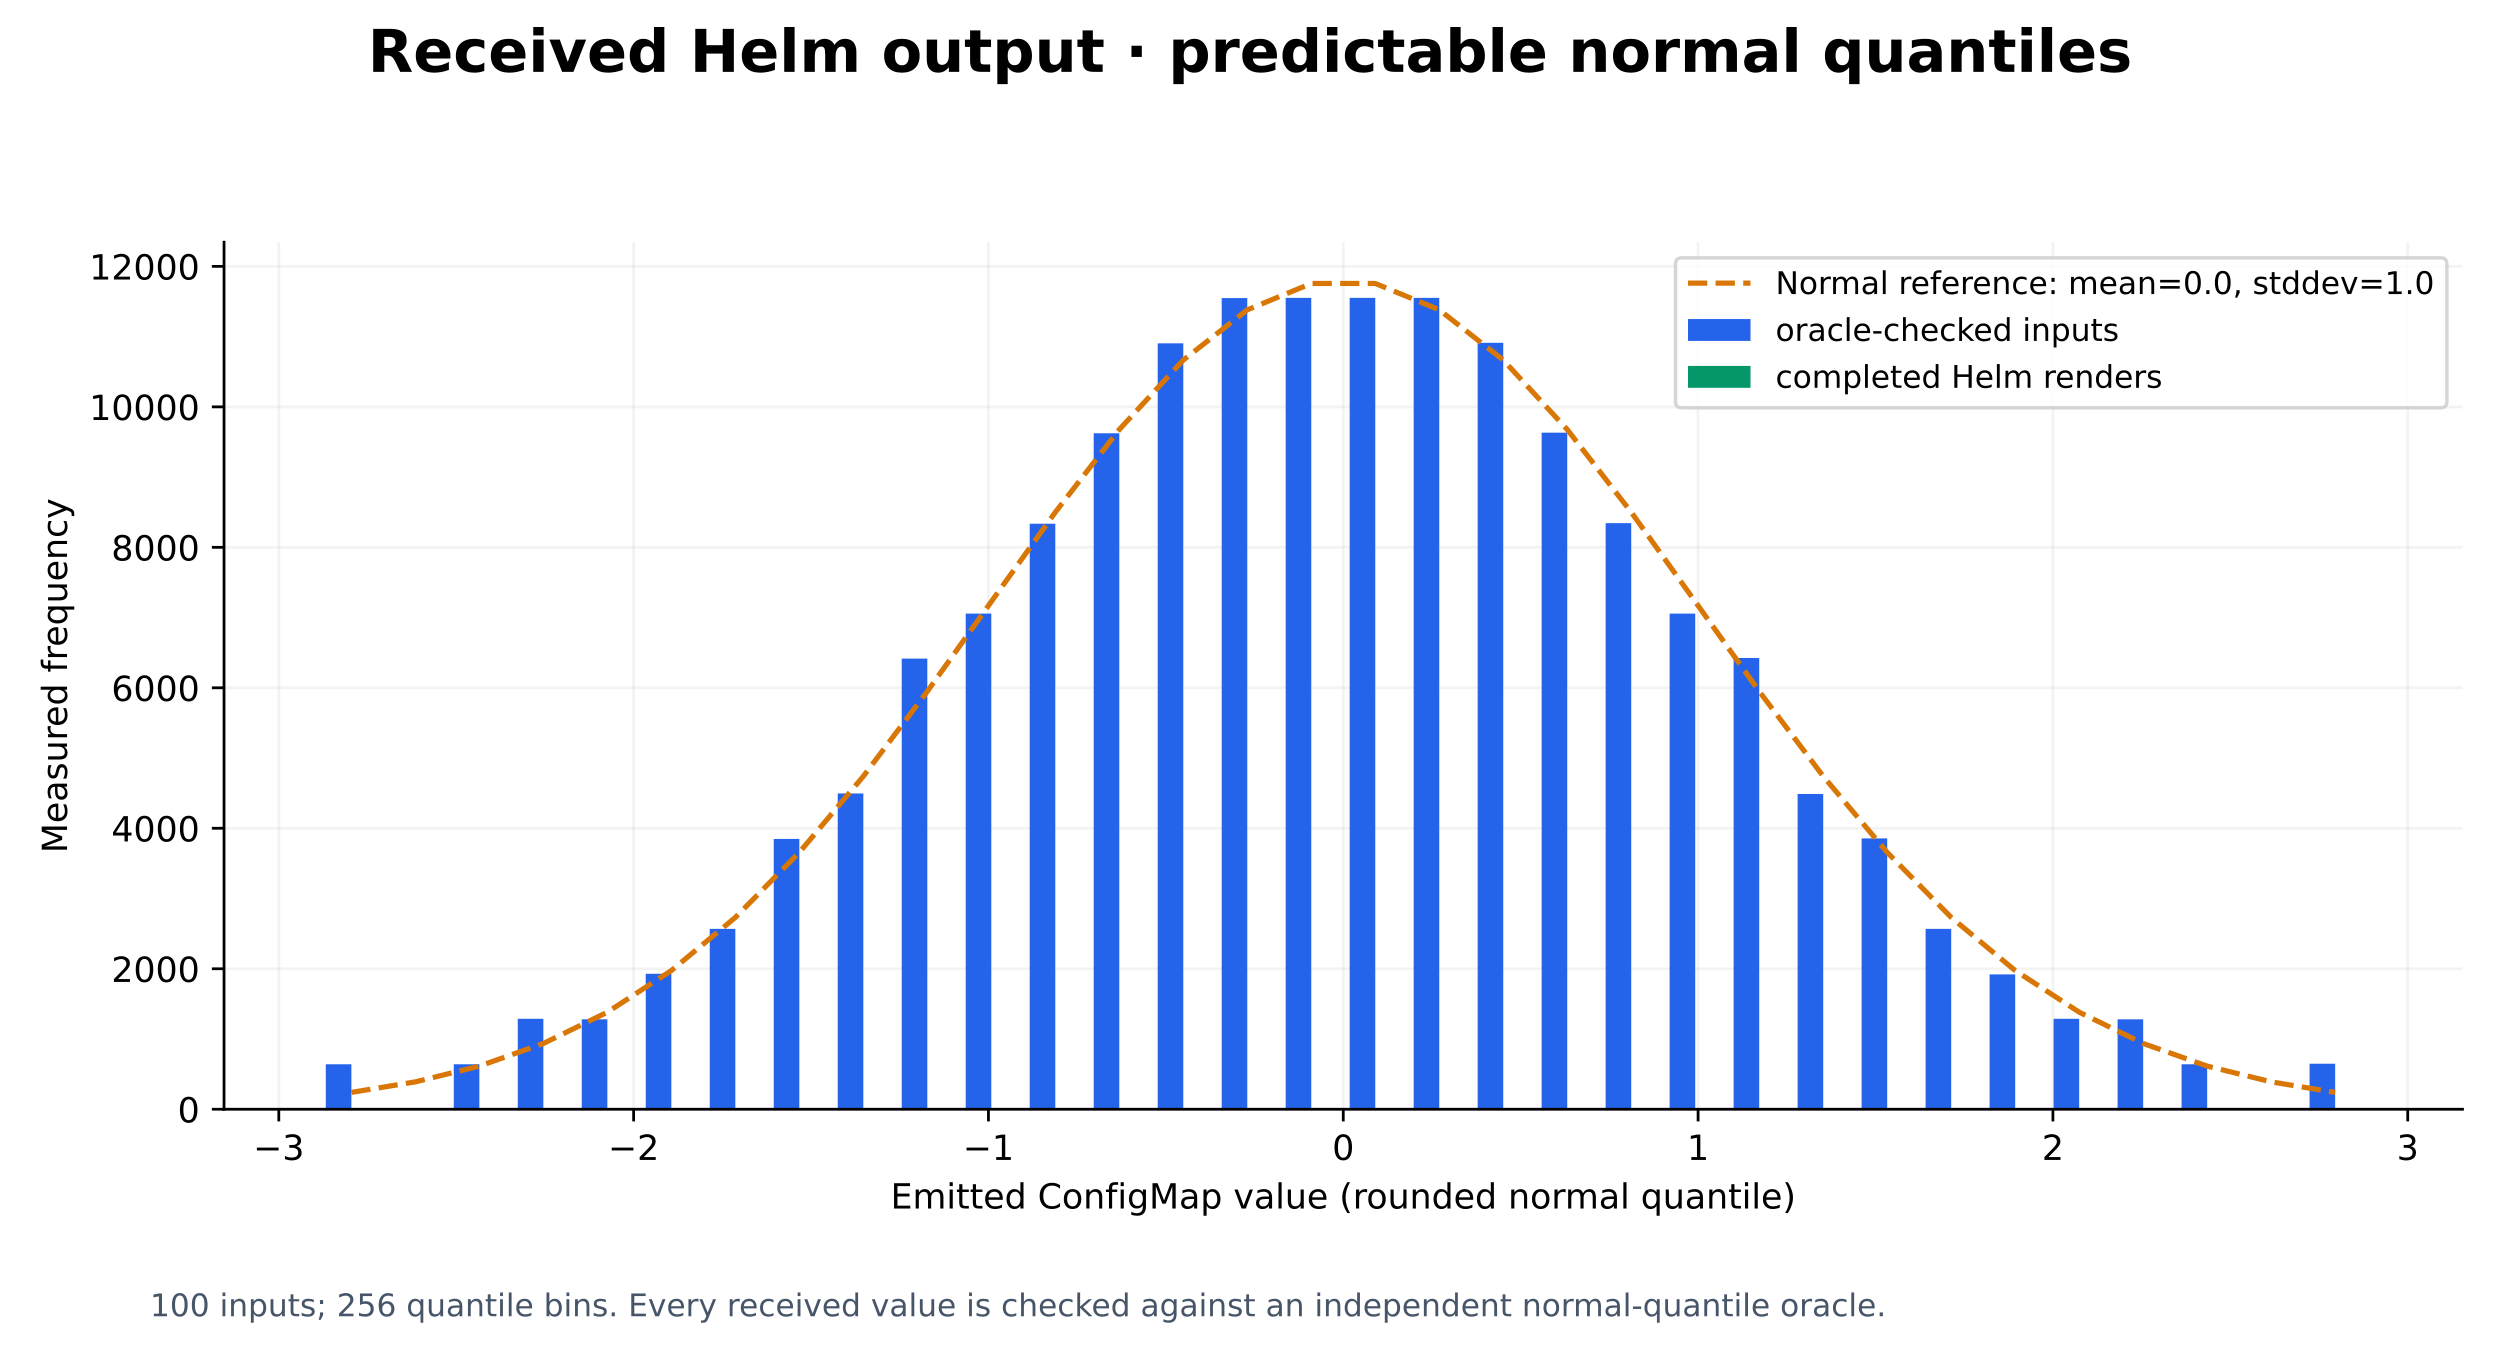
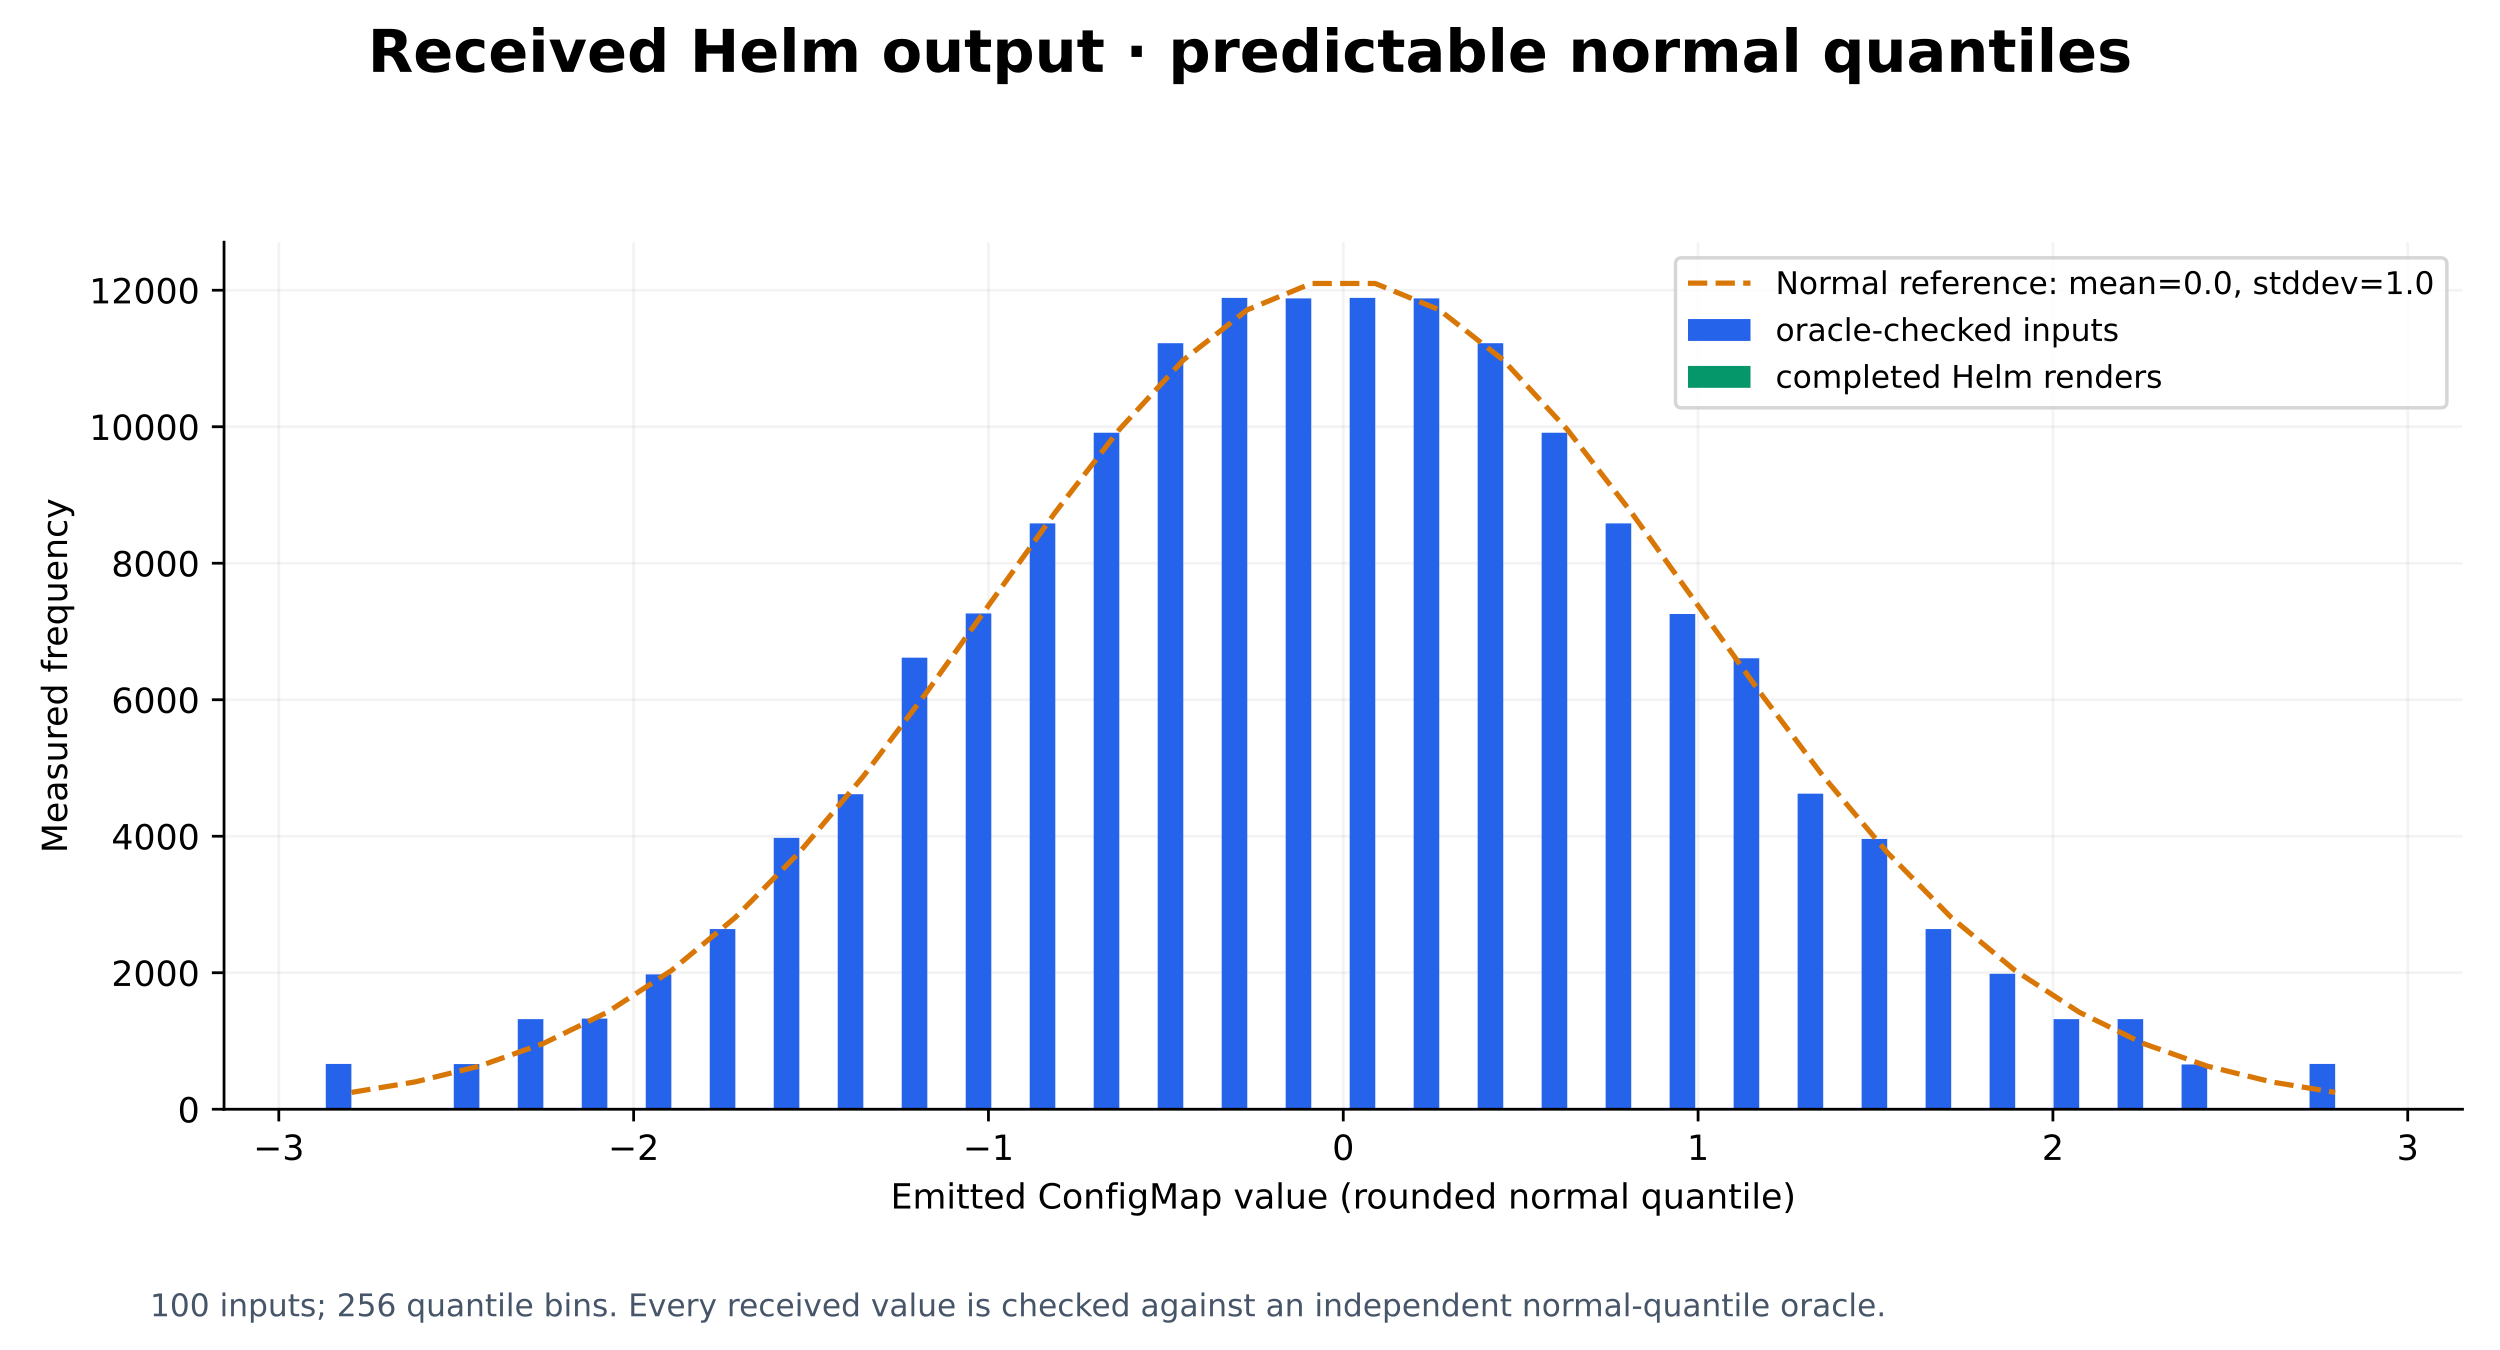
<svg xmlns="http://www.w3.org/2000/svg" xmlns:xlink="http://www.w3.org/1999/xlink" width="720pt" height="388.8pt" viewBox="0 0 720 388.8" version="1.1">
  <defs>
    <style type="text/css">*{stroke-linejoin: round; stroke-linecap: butt}</style>
  </defs>
  <g id="figure_1">
    <g id="patch_1">
-       <path d="M 0 388.8 L 720 388.8 L 720 0 L 0 0 z " style="fill: #ffffff" />
+       <path d="M 0 388.8  L 720 388.8  L 720 0  L 0 0  z " style="fill: #ffffff" />
    </g>
    <g id="axes_1">
      <g id="patch_2">
-         <path d="M 64.522 319.462 L 709.2 319.462 L 709.2 69.748 L 64.522 69.748 z " style="fill: #ffffff" />
+         <path d="M 64.522 319.462  L 709.2 319.462  L 709.2 69.748  L 64.522 69.748  z " style="fill: #ffffff" />
      </g>
      <g id="matplotlib.axis_1">
        <g id="xtick_1">
          <g id="line2d_1">
-             <path d="M 80.296 319.462 L 80.296 69.748 " clip-path="url(#p3383f65c12)" style="fill: none; stroke: #b0b0b0; stroke-opacity: 0.16; stroke-width: 0.8; stroke-linecap: square" />
+             <path d="M 80.296 319.462  L 80.296 69.748  " clip-path="url(#p539acd3f5a)" style="fill: none; stroke: #b0b0b0; stroke-opacity: 0.16; stroke-width: 0.8; stroke-linecap: square" />
          </g>
          <g id="line2d_2">
            <defs>
-               <path id="m6a7a36b377" d="M 0 0 L 0 3.5 " style="stroke: #000000; stroke-width: 0.8" />
+               <path id="m8dafc2c0b0" d="M 0 0  L 0 3.5  " style="stroke: #000000; stroke-width: 0.8" />
            </defs>
            <g>
-               <use xlink:href="#m6a7a36b377" x="80.296" y="319.462" style="stroke: #000000; stroke-width: 0.8" />
+               <use xlink:href="#m8dafc2c0b0" x="80.296" y="319.462" style="stroke: #000000; stroke-width: 0.8" />
            </g>
          </g>
          <g id="text_1">
            <text style="font-size: 10px; font-family: 'DejaVu Sans'; text-anchor: middle" x="80.296" y="334.059" transform="rotate(-0 80.29611 334.0593)">−3</text>
          </g>
        </g>
        <g id="xtick_2">
          <g id="line2d_3">
-             <path d="M 182.484 319.462 L 182.484 69.748 " clip-path="url(#p3383f65c12)" style="fill: none; stroke: #b0b0b0; stroke-opacity: 0.16; stroke-width: 0.8; stroke-linecap: square" />
+             <path d="M 182.484 319.462  L 182.484 69.748  " clip-path="url(#p539acd3f5a)" style="fill: none; stroke: #b0b0b0; stroke-opacity: 0.16; stroke-width: 0.8; stroke-linecap: square" />
          </g>
          <g id="line2d_4">
            <g>
-               <use xlink:href="#m6a7a36b377" x="182.484" y="319.462" style="stroke: #000000; stroke-width: 0.8" />
+               <use xlink:href="#m8dafc2c0b0" x="182.484" y="319.462" style="stroke: #000000; stroke-width: 0.8" />
            </g>
          </g>
          <g id="text_2">
            <text style="font-size: 10px; font-family: 'DejaVu Sans'; text-anchor: middle" x="182.484" y="334.059" transform="rotate(-0 182.4845 334.0593)">−2</text>
          </g>
        </g>
        <g id="xtick_3">
          <g id="line2d_5">
-             <path d="M 284.673 319.462 L 284.673 69.748 " clip-path="url(#p3383f65c12)" style="fill: none; stroke: #b0b0b0; stroke-opacity: 0.16; stroke-width: 0.8; stroke-linecap: square" />
+             <path d="M 284.673 319.462  L 284.673 69.748  " clip-path="url(#p539acd3f5a)" style="fill: none; stroke: #b0b0b0; stroke-opacity: 0.16; stroke-width: 0.8; stroke-linecap: square" />
          </g>
          <g id="line2d_6">
            <g>
-               <use xlink:href="#m6a7a36b377" x="284.673" y="319.462" style="stroke: #000000; stroke-width: 0.8" />
+               <use xlink:href="#m8dafc2c0b0" x="284.673" y="319.462" style="stroke: #000000; stroke-width: 0.8" />
            </g>
          </g>
          <g id="text_3">
            <text style="font-size: 10px; font-family: 'DejaVu Sans'; text-anchor: middle" x="284.673" y="334.059" transform="rotate(-0 284.6728 334.0593)">−1</text>
          </g>
        </g>
        <g id="xtick_4">
          <g id="line2d_7">
-             <path d="M 386.861 319.462 L 386.861 69.748 " clip-path="url(#p3383f65c12)" style="fill: none; stroke: #b0b0b0; stroke-opacity: 0.16; stroke-width: 0.8; stroke-linecap: square" />
+             <path d="M 386.861 319.462  L 386.861 69.748  " clip-path="url(#p539acd3f5a)" style="fill: none; stroke: #b0b0b0; stroke-opacity: 0.16; stroke-width: 0.8; stroke-linecap: square" />
          </g>
          <g id="line2d_8">
            <g>
-               <use xlink:href="#m6a7a36b377" x="386.861" y="319.462" style="stroke: #000000; stroke-width: 0.8" />
+               <use xlink:href="#m8dafc2c0b0" x="386.861" y="319.462" style="stroke: #000000; stroke-width: 0.8" />
            </g>
          </g>
          <g id="text_4">
            <text style="font-size: 10px; font-family: 'DejaVu Sans'; text-anchor: middle" x="386.861" y="334.059" transform="rotate(-0 386.8612 334.0593)">0</text>
          </g>
        </g>
        <g id="xtick_5">
          <g id="line2d_9">
-             <path d="M 489.05 319.462 L 489.05 69.748 " clip-path="url(#p3383f65c12)" style="fill: none; stroke: #b0b0b0; stroke-opacity: 0.16; stroke-width: 0.8; stroke-linecap: square" />
+             <path d="M 489.05 319.462  L 489.05 69.748  " clip-path="url(#p539acd3f5a)" style="fill: none; stroke: #b0b0b0; stroke-opacity: 0.16; stroke-width: 0.8; stroke-linecap: square" />
          </g>
          <g id="line2d_10">
            <g>
-               <use xlink:href="#m6a7a36b377" x="489.05" y="319.462" style="stroke: #000000; stroke-width: 0.8" />
+               <use xlink:href="#m8dafc2c0b0" x="489.05" y="319.462" style="stroke: #000000; stroke-width: 0.8" />
            </g>
          </g>
          <g id="text_5">
            <text style="font-size: 10px; font-family: 'DejaVu Sans'; text-anchor: middle" x="489.05" y="334.059" transform="rotate(-0 489.0495 334.0593)">1</text>
          </g>
        </g>
        <g id="xtick_6">
          <g id="line2d_11">
-             <path d="M 591.238 319.462 L 591.238 69.748 " clip-path="url(#p3383f65c12)" style="fill: none; stroke: #b0b0b0; stroke-opacity: 0.16; stroke-width: 0.8; stroke-linecap: square" />
+             <path d="M 591.238 319.462  L 591.238 69.748  " clip-path="url(#p539acd3f5a)" style="fill: none; stroke: #b0b0b0; stroke-opacity: 0.16; stroke-width: 0.8; stroke-linecap: square" />
          </g>
          <g id="line2d_12">
            <g>
-               <use xlink:href="#m6a7a36b377" x="591.238" y="319.462" style="stroke: #000000; stroke-width: 0.8" />
+               <use xlink:href="#m8dafc2c0b0" x="591.238" y="319.462" style="stroke: #000000; stroke-width: 0.8" />
            </g>
          </g>
          <g id="text_6">
            <text style="font-size: 10px; font-family: 'DejaVu Sans'; text-anchor: middle" x="591.238" y="334.059" transform="rotate(-0 591.2379 334.0593)">2</text>
          </g>
        </g>
        <g id="xtick_7">
          <g id="line2d_13">
-             <path d="M 693.426 319.462 L 693.426 69.748 " clip-path="url(#p3383f65c12)" style="fill: none; stroke: #b0b0b0; stroke-opacity: 0.16; stroke-width: 0.8; stroke-linecap: square" />
+             <path d="M 693.426 319.462  L 693.426 69.748  " clip-path="url(#p539acd3f5a)" style="fill: none; stroke: #b0b0b0; stroke-opacity: 0.16; stroke-width: 0.8; stroke-linecap: square" />
          </g>
          <g id="line2d_14">
            <g>
-               <use xlink:href="#m6a7a36b377" x="693.426" y="319.462" style="stroke: #000000; stroke-width: 0.8" />
+               <use xlink:href="#m8dafc2c0b0" x="693.426" y="319.462" style="stroke: #000000; stroke-width: 0.8" />
            </g>
          </g>
          <g id="text_7">
            <text style="font-size: 10px; font-family: 'DejaVu Sans'; text-anchor: middle" x="693.426" y="334.059" transform="rotate(-0 693.4262 334.0593)">3</text>
          </g>
        </g>
        <g id="text_8">
          <text style="font-size: 10px; font-family: 'DejaVu Sans'; text-anchor: middle" x="386.861" y="348.06" transform="rotate(-0 386.8612 348.0601)">Emitted ConfigMap value (rounded normal quantile)</text>
        </g>
      </g>
      <g id="matplotlib.axis_2">
        <g id="ytick_1">
          <g id="line2d_15">
-             <path d="M 64.522 319.462 L 709.2 319.462 " clip-path="url(#p3383f65c12)" style="fill: none; stroke: #b0b0b0; stroke-opacity: 0.16; stroke-width: 0.8; stroke-linecap: square" />
+             <path d="M 64.522 319.462  L 709.2 319.462  " clip-path="url(#p539acd3f5a)" style="fill: none; stroke: #b0b0b0; stroke-opacity: 0.16; stroke-width: 0.8; stroke-linecap: square" />
          </g>
          <g id="line2d_16">
            <defs>
-               <path id="m4012e8ac23" d="M 0 0 L -3.5 0 " style="stroke: #000000; stroke-width: 0.8" />
+               <path id="m7b46417698" d="M 0 0  L -3.5 0  " style="stroke: #000000; stroke-width: 0.8" />
            </defs>
            <g>
-               <use xlink:href="#m4012e8ac23" x="64.522" y="319.462" style="stroke: #000000; stroke-width: 0.8" />
+               <use xlink:href="#m7b46417698" x="64.522" y="319.462" style="stroke: #000000; stroke-width: 0.8" />
            </g>
          </g>
          <g id="text_9">
            <text style="font-size: 10px; font-family: 'DejaVu Sans'; text-anchor: end" x="57.522" y="323.26" transform="rotate(-0 57.52234 323.2605)">0</text>
          </g>
        </g>
        <g id="ytick_2">
          <g id="line2d_17">
-             <path d="M 64.522 279.004 L 709.2 279.004 " clip-path="url(#p3383f65c12)" style="fill: none; stroke: #b0b0b0; stroke-opacity: 0.16; stroke-width: 0.8; stroke-linecap: square" />
+             <path d="M 64.522 280.149  L 709.2 280.149  " clip-path="url(#p539acd3f5a)" style="fill: none; stroke: #b0b0b0; stroke-opacity: 0.16; stroke-width: 0.8; stroke-linecap: square" />
          </g>
          <g id="line2d_18">
            <g>
-               <use xlink:href="#m4012e8ac23" x="64.522" y="279.004" style="stroke: #000000; stroke-width: 0.8" />
+               <use xlink:href="#m7b46417698" x="64.522" y="280.149" style="stroke: #000000; stroke-width: 0.8" />
            </g>
          </g>
          <g id="text_10">
-             <text style="font-size: 10px; font-family: 'DejaVu Sans'; text-anchor: end" x="57.522" y="282.803" transform="rotate(-0 57.52234 282.8026)">2000</text>
+             <text style="font-size: 10px; font-family: 'DejaVu Sans'; text-anchor: end" x="57.522" y="283.948" transform="rotate(-0 57.52234 283.9477)">2000</text>
          </g>
        </g>
        <g id="ytick_3">
          <g id="line2d_19">
-             <path d="M 64.522 238.546 L 709.2 238.546 " clip-path="url(#p3383f65c12)" style="fill: none; stroke: #b0b0b0; stroke-opacity: 0.16; stroke-width: 0.8; stroke-linecap: square" />
+             <path d="M 64.522 240.836  L 709.2 240.836  " clip-path="url(#p539acd3f5a)" style="fill: none; stroke: #b0b0b0; stroke-opacity: 0.16; stroke-width: 0.8; stroke-linecap: square" />
          </g>
          <g id="line2d_20">
            <g>
-               <use xlink:href="#m4012e8ac23" x="64.522" y="238.546" style="stroke: #000000; stroke-width: 0.8" />
+               <use xlink:href="#m7b46417698" x="64.522" y="240.836" style="stroke: #000000; stroke-width: 0.8" />
            </g>
          </g>
          <g id="text_11">
-             <text style="font-size: 10px; font-family: 'DejaVu Sans'; text-anchor: end" x="57.522" y="242.345" transform="rotate(-0 57.52234 242.3448)">4000</text>
+             <text style="font-size: 10px; font-family: 'DejaVu Sans'; text-anchor: end" x="57.522" y="244.635" transform="rotate(-0 57.52234 244.6348)">4000</text>
          </g>
        </g>
        <g id="ytick_4">
          <g id="line2d_21">
-             <path d="M 64.522 198.088 L 709.2 198.088 " clip-path="url(#p3383f65c12)" style="fill: none; stroke: #b0b0b0; stroke-opacity: 0.16; stroke-width: 0.8; stroke-linecap: square" />
+             <path d="M 64.522 201.523  L 709.2 201.523  " clip-path="url(#p539acd3f5a)" style="fill: none; stroke: #b0b0b0; stroke-opacity: 0.16; stroke-width: 0.8; stroke-linecap: square" />
          </g>
          <g id="line2d_22">
            <g>
-               <use xlink:href="#m4012e8ac23" x="64.522" y="198.088" style="stroke: #000000; stroke-width: 0.8" />
+               <use xlink:href="#m7b46417698" x="64.522" y="201.523" style="stroke: #000000; stroke-width: 0.8" />
            </g>
          </g>
          <g id="text_12">
-             <text style="font-size: 10px; font-family: 'DejaVu Sans'; text-anchor: end" x="57.522" y="201.887" transform="rotate(-0 57.52234 201.8869)">6000</text>
+             <text style="font-size: 10px; font-family: 'DejaVu Sans'; text-anchor: end" x="57.522" y="205.322" transform="rotate(-0 57.52234 205.322)">6000</text>
          </g>
        </g>
        <g id="ytick_5">
          <g id="line2d_23">
-             <path d="M 64.522 157.63 L 709.2 157.63 " clip-path="url(#p3383f65c12)" style="fill: none; stroke: #b0b0b0; stroke-opacity: 0.16; stroke-width: 0.8; stroke-linecap: square" />
+             <path d="M 64.522 162.21  L 709.2 162.21  " clip-path="url(#p539acd3f5a)" style="fill: none; stroke: #b0b0b0; stroke-opacity: 0.16; stroke-width: 0.8; stroke-linecap: square" />
          </g>
          <g id="line2d_24">
            <g>
-               <use xlink:href="#m4012e8ac23" x="64.522" y="157.63" style="stroke: #000000; stroke-width: 0.8" />
+               <use xlink:href="#m7b46417698" x="64.522" y="162.21" style="stroke: #000000; stroke-width: 0.8" />
            </g>
          </g>
          <g id="text_13">
-             <text style="font-size: 10px; font-family: 'DejaVu Sans'; text-anchor: end" x="57.522" y="161.429" transform="rotate(-0 57.52234 161.429)">8000</text>
+             <text style="font-size: 10px; font-family: 'DejaVu Sans'; text-anchor: end" x="57.522" y="166.009" transform="rotate(-0 57.52234 166.0092)">8000</text>
          </g>
        </g>
        <g id="ytick_6">
          <g id="line2d_25">
-             <path d="M 64.522 117.172 L 709.2 117.172 " clip-path="url(#p3383f65c12)" style="fill: none; stroke: #b0b0b0; stroke-opacity: 0.16; stroke-width: 0.8; stroke-linecap: square" />
+             <path d="M 64.522 122.898  L 709.2 122.898  " clip-path="url(#p539acd3f5a)" style="fill: none; stroke: #b0b0b0; stroke-opacity: 0.16; stroke-width: 0.8; stroke-linecap: square" />
          </g>
          <g id="line2d_26">
            <g>
-               <use xlink:href="#m4012e8ac23" x="64.522" y="117.172" style="stroke: #000000; stroke-width: 0.8" />
+               <use xlink:href="#m7b46417698" x="64.522" y="122.898" style="stroke: #000000; stroke-width: 0.8" />
            </g>
          </g>
          <g id="text_14">
-             <text style="font-size: 10px; font-family: 'DejaVu Sans'; text-anchor: end" x="57.522" y="120.971" transform="rotate(-0 57.52234 120.9712)">10000</text>
+             <text style="font-size: 10px; font-family: 'DejaVu Sans'; text-anchor: end" x="57.522" y="126.696" transform="rotate(-0 57.52234 126.6964)">10000</text>
          </g>
        </g>
        <g id="ytick_7">
          <g id="line2d_27">
-             <path d="M 64.522 76.715 L 709.2 76.715 " clip-path="url(#p3383f65c12)" style="fill: none; stroke: #b0b0b0; stroke-opacity: 0.16; stroke-width: 0.8; stroke-linecap: square" />
+             <path d="M 64.522 83.585  L 709.2 83.585  " clip-path="url(#p539acd3f5a)" style="fill: none; stroke: #b0b0b0; stroke-opacity: 0.16; stroke-width: 0.8; stroke-linecap: square" />
          </g>
          <g id="line2d_28">
            <g>
-               <use xlink:href="#m4012e8ac23" x="64.522" y="76.715" style="stroke: #000000; stroke-width: 0.8" />
+               <use xlink:href="#m7b46417698" x="64.522" y="83.585" style="stroke: #000000; stroke-width: 0.8" />
            </g>
          </g>
          <g id="text_15">
-             <text style="font-size: 10px; font-family: 'DejaVu Sans'; text-anchor: end" x="57.522" y="80.513" transform="rotate(-0 57.52234 80.51333)">12000</text>
+             <text style="font-size: 10px; font-family: 'DejaVu Sans'; text-anchor: end" x="57.522" y="87.384" transform="rotate(-0 57.52234 87.38353)">12000</text>
          </g>
        </g>
        <g id="text_16">
          <text style="font-size: 10px; font-family: 'DejaVu Sans'; text-anchor: middle" x="19.308" y="194.605" transform="rotate(-90 19.3075 194.6048)">Measured frequency</text>
        </g>
      </g>
      <g id="patch_3">
-         <path d="M 93.826 319.462 L 101.198 319.462 L 101.198 306.515 L 93.826 306.515 z " clip-path="url(#p3383f65c12)" style="fill: #2563eb" />
+         <path d="M 93.826 319.462  L 101.198 319.462  L 101.198 306.41  L 93.826 306.41  z " clip-path="url(#p539acd3f5a)" style="fill: #2563eb" />
      </g>
      <g id="patch_4">
-         <path d="M 112.256 319.462 L 119.628 319.462 L 119.628 319.462 L 112.256 319.462 z " clip-path="url(#p3383f65c12)" style="fill: #2563eb" />
+         <path d="M 112.256 319.462  L 119.628 319.462  L 119.628 319.462  L 112.256 319.462  z " clip-path="url(#p539acd3f5a)" style="fill: #2563eb" />
      </g>
      <g id="patch_5">
-         <path d="M 130.686 319.462 L 138.058 319.462 L 138.058 306.515 L 130.686 306.515 z " clip-path="url(#p3383f65c12)" style="fill: #2563eb" />
+         <path d="M 130.686 319.462  L 138.058 319.462  L 138.058 306.449  L 130.686 306.449  z " clip-path="url(#p539acd3f5a)" style="fill: #2563eb" />
      </g>
      <g id="patch_6">
-         <path d="M 149.116 319.462 L 156.488 319.462 L 156.488 293.407 L 149.116 293.407 z " clip-path="url(#p3383f65c12)" style="fill: #2563eb" />
+         <path d="M 149.116 319.462  L 156.488 319.462  L 156.488 293.515  L 149.116 293.515  z " clip-path="url(#p539acd3f5a)" style="fill: #2563eb" />
      </g>
      <g id="patch_7">
-         <path d="M 167.545 319.462 L 174.917 319.462 L 174.917 293.569 L 167.545 293.569 z " clip-path="url(#p3383f65c12)" style="fill: #2563eb" />
+         <path d="M 167.545 319.462  L 174.917 319.462  L 174.917 293.358  L 167.545 293.358  z " clip-path="url(#p539acd3f5a)" style="fill: #2563eb" />
      </g>
      <g id="patch_8">
-         <path d="M 185.975 319.462 L 193.347 319.462 L 193.347 280.46 L 185.975 280.46 z " clip-path="url(#p3383f65c12)" style="fill: #2563eb" />
+         <path d="M 185.975 319.462  L 193.347 319.462  L 193.347 280.621  L 185.975 280.621  z " clip-path="url(#p539acd3f5a)" style="fill: #2563eb" />
      </g>
      <g id="patch_9">
-         <path d="M 204.405 319.462 L 211.777 319.462 L 211.777 267.514 L 204.405 267.514 z " clip-path="url(#p3383f65c12)" style="fill: #2563eb" />
+         <path d="M 204.405 319.462  L 211.777 319.462  L 211.777 267.569  L 204.405 267.569  z " clip-path="url(#p539acd3f5a)" style="fill: #2563eb" />
      </g>
      <g id="patch_10">
-         <path d="M 222.835 319.462 L 230.207 319.462 L 230.207 241.621 L 222.835 241.621 z " clip-path="url(#p3383f65c12)" style="fill: #2563eb" />
+         <path d="M 222.835 319.462  L 230.207 319.462  L 230.207 241.308  L 222.835 241.308  z " clip-path="url(#p539acd3f5a)" style="fill: #2563eb" />
      </g>
      <g id="patch_11">
-         <path d="M 241.265 319.462 L 248.637 319.462 L 248.637 228.512 L 241.265 228.512 z " clip-path="url(#p3383f65c12)" style="fill: #2563eb" />
+         <path d="M 241.265 319.462  L 248.637 319.462  L 248.637 228.728  L 241.265 228.728  z " clip-path="url(#p539acd3f5a)" style="fill: #2563eb" />
      </g>
      <g id="patch_12">
-         <path d="M 259.695 319.462 L 267.067 319.462 L 267.067 189.673 L 259.695 189.673 z " clip-path="url(#p3383f65c12)" style="fill: #2563eb" />
+         <path d="M 259.695 319.462  L 267.067 319.462  L 267.067 189.415  L 259.695 189.415  z " clip-path="url(#p539acd3f5a)" style="fill: #2563eb" />
      </g>
      <g id="patch_13">
-         <path d="M 278.125 319.462 L 285.497 319.462 L 285.497 176.726 L 278.125 176.726 z " clip-path="url(#p3383f65c12)" style="fill: #2563eb" />
+         <path d="M 278.125 319.462  L 285.497 319.462  L 285.497 176.677  L 278.125 176.677  z " clip-path="url(#p539acd3f5a)" style="fill: #2563eb" />
      </g>
      <g id="patch_14">
-         <path d="M 296.555 319.462 L 303.927 319.462 L 303.927 150.833 L 296.555 150.833 z " clip-path="url(#p3383f65c12)" style="fill: #2563eb" />
+         <path d="M 296.555 319.462  L 303.927 319.462  L 303.927 150.731  L 296.555 150.731  z " clip-path="url(#p539acd3f5a)" style="fill: #2563eb" />
      </g>
      <g id="patch_15">
-         <path d="M 314.985 319.462 L 322.357 319.462 L 322.357 124.778 L 314.985 124.778 z " clip-path="url(#p3383f65c12)" style="fill: #2563eb" />
+         <path d="M 314.985 319.462  L 322.357 319.462  L 322.357 124.627  L 314.985 124.627  z " clip-path="url(#p539acd3f5a)" style="fill: #2563eb" />
      </g>
      <g id="patch_16">
-         <path d="M 333.414 319.462 L 340.786 319.462 L 340.786 98.885 L 333.414 98.885 z " clip-path="url(#p3383f65c12)" style="fill: #2563eb" />
+         <path d="M 333.414 319.462  L 340.786 319.462  L 340.786 98.838  L 333.414 98.838  z " clip-path="url(#p539acd3f5a)" style="fill: #2563eb" />
      </g>
      <g id="patch_17">
-         <path d="M 351.844 319.462 L 359.216 319.462 L 359.216 85.838 L 351.844 85.838 z " clip-path="url(#p3383f65c12)" style="fill: #2563eb" />
+         <path d="M 351.844 319.462  L 359.216 319.462  L 359.216 85.786  L 351.844 85.786  z " clip-path="url(#p539acd3f5a)" style="fill: #2563eb" />
      </g>
      <g id="patch_18">
-         <path d="M 370.274 319.462 L 377.646 319.462 L 377.646 85.777 L 370.274 85.777 z " clip-path="url(#p3383f65c12)" style="fill: #2563eb" />
+         <path d="M 370.274 319.462  L 377.646 319.462  L 377.646 85.943  L 370.274 85.943  z " clip-path="url(#p539acd3f5a)" style="fill: #2563eb" />
      </g>
      <g id="patch_19">
-         <path d="M 388.704 319.462 L 396.076 319.462 L 396.076 85.777 L 388.704 85.777 z " clip-path="url(#p3383f65c12)" style="fill: #2563eb" />
+         <path d="M 388.704 319.462  L 396.076 319.462  L 396.076 85.786  L 388.704 85.786  z " clip-path="url(#p539acd3f5a)" style="fill: #2563eb" />
      </g>
      <g id="patch_20">
-         <path d="M 407.134 319.462 L 414.506 319.462 L 414.506 85.777 L 407.134 85.777 z " clip-path="url(#p3383f65c12)" style="fill: #2563eb" />
+         <path d="M 407.134 319.462  L 414.506 319.462  L 414.506 85.943  L 407.134 85.943  z " clip-path="url(#p539acd3f5a)" style="fill: #2563eb" />
      </g>
      <g id="patch_21">
-         <path d="M 425.564 319.462 L 432.936 319.462 L 432.936 98.724 L 425.564 98.724 z " clip-path="url(#p3383f65c12)" style="fill: #2563eb" />
+         <path d="M 425.564 319.462  L 432.936 319.462  L 432.936 98.838  L 425.564 98.838  z " clip-path="url(#p539acd3f5a)" style="fill: #2563eb" />
      </g>
      <g id="patch_22">
-         <path d="M 443.994 319.462 L 451.366 319.462 L 451.366 124.617 L 443.994 124.617 z " clip-path="url(#p3383f65c12)" style="fill: #2563eb" />
+         <path d="M 443.994 319.462  L 451.366 319.462  L 451.366 124.627  L 443.994 124.627  z " clip-path="url(#p539acd3f5a)" style="fill: #2563eb" />
      </g>
      <g id="patch_23">
-         <path d="M 462.424 319.462 L 469.796 319.462 L 469.796 150.671 L 462.424 150.671 z " clip-path="url(#p3383f65c12)" style="fill: #2563eb" />
+         <path d="M 462.424 319.462  L 469.796 319.462  L 469.796 150.731  L 462.424 150.731  z " clip-path="url(#p539acd3f5a)" style="fill: #2563eb" />
      </g>
      <g id="patch_24">
-         <path d="M 480.854 319.462 L 488.226 319.462 L 488.226 176.726 L 480.854 176.726 z " clip-path="url(#p3383f65c12)" style="fill: #2563eb" />
+         <path d="M 480.854 319.462  L 488.226 319.462  L 488.226 176.835  L 480.854 176.835  z " clip-path="url(#p539acd3f5a)" style="fill: #2563eb" />
      </g>
      <g id="patch_25">
-         <path d="M 499.284 319.462 L 506.655 319.462 L 506.655 189.511 L 499.284 189.511 z " clip-path="url(#p3383f65c12)" style="fill: #2563eb" />
+         <path d="M 499.284 319.462  L 506.655 319.462  L 506.655 189.572  L 499.284 189.572  z " clip-path="url(#p539acd3f5a)" style="fill: #2563eb" />
      </g>
      <g id="patch_26">
-         <path d="M 517.713 319.462 L 525.085 319.462 L 525.085 228.674 L 517.713 228.674 z " clip-path="url(#p3383f65c12)" style="fill: #2563eb" />
+         <path d="M 517.713 319.462  L 525.085 319.462  L 525.085 228.57  L 517.713 228.57  z " clip-path="url(#p539acd3f5a)" style="fill: #2563eb" />
      </g>
      <g id="patch_27">
-         <path d="M 536.143 319.462 L 543.515 319.462 L 543.515 241.459 L 536.143 241.459 z " clip-path="url(#p3383f65c12)" style="fill: #2563eb" />
+         <path d="M 536.143 319.462  L 543.515 319.462  L 543.515 241.622  L 536.143 241.622  z " clip-path="url(#p539acd3f5a)" style="fill: #2563eb" />
      </g>
      <g id="patch_28">
-         <path d="M 554.573 319.462 L 561.945 319.462 L 561.945 267.514 L 554.573 267.514 z " clip-path="url(#p3383f65c12)" style="fill: #2563eb" />
+         <path d="M 554.573 319.462  L 561.945 319.462  L 561.945 267.569  L 554.573 267.569  z " clip-path="url(#p539acd3f5a)" style="fill: #2563eb" />
      </g>
      <g id="patch_29">
-         <path d="M 573.003 319.462 L 580.375 319.462 L 580.375 280.622 L 573.003 280.622 z " clip-path="url(#p3383f65c12)" style="fill: #2563eb" />
+         <path d="M 573.003 319.462  L 580.375 319.462  L 580.375 280.463  L 573.003 280.463  z " clip-path="url(#p539acd3f5a)" style="fill: #2563eb" />
      </g>
      <g id="patch_30">
-         <path d="M 591.433 319.462 L 598.805 319.462 L 598.805 293.407 L 591.433 293.407 z " clip-path="url(#p3383f65c12)" style="fill: #2563eb" />
+         <path d="M 591.433 319.462  L 598.805 319.462  L 598.805 293.515  L 591.433 293.515  z " clip-path="url(#p539acd3f5a)" style="fill: #2563eb" />
      </g>
      <g id="patch_31">
-         <path d="M 609.863 319.462 L 617.235 319.462 L 617.235 293.569 L 609.863 293.569 z " clip-path="url(#p3383f65c12)" style="fill: #2563eb" />
+         <path d="M 609.863 319.462  L 617.235 319.462  L 617.235 293.515  L 609.863 293.515  z " clip-path="url(#p539acd3f5a)" style="fill: #2563eb" />
      </g>
      <g id="patch_32">
-         <path d="M 628.293 319.462 L 635.665 319.462 L 635.665 306.515 L 628.293 306.515 z " clip-path="url(#p3383f65c12)" style="fill: #2563eb" />
+         <path d="M 628.293 319.462  L 635.665 319.462  L 635.665 306.567  L 628.293 306.567  z " clip-path="url(#p539acd3f5a)" style="fill: #2563eb" />
      </g>
      <g id="patch_33">
-         <path d="M 646.723 319.462 L 654.095 319.462 L 654.095 319.462 L 646.723 319.462 z " clip-path="url(#p3383f65c12)" style="fill: #2563eb" />
+         <path d="M 646.723 319.462  L 654.095 319.462  L 654.095 319.462  L 646.723 319.462  z " clip-path="url(#p539acd3f5a)" style="fill: #2563eb" />
      </g>
      <g id="patch_34">
-         <path d="M 665.153 319.462 L 672.525 319.462 L 672.525 306.353 L 665.153 306.353 z " clip-path="url(#p3383f65c12)" style="fill: #2563eb" />
+         <path d="M 665.153 319.462  L 672.525 319.462  L 672.525 306.41  L 665.153 306.41  z " clip-path="url(#p539acd3f5a)" style="fill: #2563eb" />
      </g>
      <g id="patch_35">
-         <path d="M 101.198 319.462 L 108.57 319.462 L 108.57 319.441 L 101.198 319.441 z " clip-path="url(#p3383f65c12)" style="fill: #059669" />
+         <path d="M 101.198 319.462  L 108.57 319.462  L 108.57 319.442  L 101.198 319.442  z " clip-path="url(#p539acd3f5a)" style="fill: #059669" />
      </g>
      <g id="patch_36">
-         <path d="M 119.628 319.462 L 127 319.462 L 127 319.462 L 119.628 319.462 z " clip-path="url(#p3383f65c12)" style="fill: #059669" />
+         <path d="M 119.628 319.462  L 127 319.462  L 127 319.462  L 119.628 319.462  z " clip-path="url(#p539acd3f5a)" style="fill: #059669" />
      </g>
      <g id="patch_37">
-         <path d="M 138.058 319.462 L 145.43 319.462 L 145.43 319.441 L 138.058 319.441 z " clip-path="url(#p3383f65c12)" style="fill: #059669" />
+         <path d="M 138.058 319.462  L 145.43 319.462  L 145.43 319.442  L 138.058 319.442  z " clip-path="url(#p539acd3f5a)" style="fill: #059669" />
      </g>
      <g id="patch_38">
-         <path d="M 156.488 319.462 L 163.859 319.462 L 163.859 319.421 L 156.488 319.421 z " clip-path="url(#p3383f65c12)" style="fill: #059669" />
+         <path d="M 156.488 319.462  L 163.859 319.462  L 163.859 319.422  L 156.488 319.422  z " clip-path="url(#p539acd3f5a)" style="fill: #059669" />
      </g>
      <g id="patch_39">
-         <path d="M 174.917 319.462 L 182.289 319.462 L 182.289 319.421 L 174.917 319.421 z " clip-path="url(#p3383f65c12)" style="fill: #059669" />
+         <path d="M 174.917 319.462  L 182.289 319.462  L 182.289 319.422  L 174.917 319.422  z " clip-path="url(#p539acd3f5a)" style="fill: #059669" />
      </g>
      <g id="patch_40">
-         <path d="M 193.347 319.462 L 200.719 319.462 L 200.719 319.401 L 193.347 319.401 z " clip-path="url(#p3383f65c12)" style="fill: #059669" />
+         <path d="M 193.347 319.462  L 200.719 319.462  L 200.719 319.403  L 193.347 319.403  z " clip-path="url(#p539acd3f5a)" style="fill: #059669" />
      </g>
      <g id="patch_41">
-         <path d="M 211.777 319.462 L 219.149 319.462 L 219.149 319.381 L 211.777 319.381 z " clip-path="url(#p3383f65c12)" style="fill: #059669" />
+         <path d="M 211.777 319.462  L 219.149 319.462  L 219.149 319.383  L 211.777 319.383  z " clip-path="url(#p539acd3f5a)" style="fill: #059669" />
      </g>
      <g id="patch_42">
-         <path d="M 230.207 319.462 L 237.579 319.462 L 237.579 319.34 L 230.207 319.34 z " clip-path="url(#p3383f65c12)" style="fill: #059669" />
+         <path d="M 230.207 319.462  L 237.579 319.462  L 237.579 319.344  L 230.207 319.344  z " clip-path="url(#p539acd3f5a)" style="fill: #059669" />
      </g>
      <g id="patch_43">
-         <path d="M 248.637 319.462 L 256.009 319.462 L 256.009 319.32 L 248.637 319.32 z " clip-path="url(#p3383f65c12)" style="fill: #059669" />
+         <path d="M 248.637 319.462  L 256.009 319.462  L 256.009 319.324  L 248.637 319.324  z " clip-path="url(#p539acd3f5a)" style="fill: #059669" />
      </g>
      <g id="patch_44">
-         <path d="M 267.067 319.462 L 274.439 319.462 L 274.439 319.259 L 267.067 319.259 z " clip-path="url(#p3383f65c12)" style="fill: #059669" />
+         <path d="M 267.067 319.462  L 274.439 319.462  L 274.439 319.265  L 267.067 319.265  z " clip-path="url(#p539acd3f5a)" style="fill: #059669" />
      </g>
      <g id="patch_45">
-         <path d="M 285.497 319.462 L 292.869 319.462 L 292.869 319.239 L 285.497 319.239 z " clip-path="url(#p3383f65c12)" style="fill: #059669" />
+         <path d="M 285.497 319.462  L 292.869 319.462  L 292.869 319.245  L 285.497 319.245  z " clip-path="url(#p539acd3f5a)" style="fill: #059669" />
      </g>
      <g id="patch_46">
-         <path d="M 303.927 319.462 L 311.299 319.462 L 311.299 319.199 L 303.927 319.199 z " clip-path="url(#p3383f65c12)" style="fill: #059669" />
+         <path d="M 303.927 319.462  L 311.299 319.462  L 311.299 319.206  L 303.927 319.206  z " clip-path="url(#p539acd3f5a)" style="fill: #059669" />
      </g>
      <g id="patch_47">
-         <path d="M 322.357 319.462 L 329.729 319.462 L 329.729 319.158 L 322.357 319.158 z " clip-path="url(#p3383f65c12)" style="fill: #059669" />
+         <path d="M 322.357 319.462  L 329.729 319.462  L 329.729 319.167  L 322.357 319.167  z " clip-path="url(#p539acd3f5a)" style="fill: #059669" />
      </g>
      <g id="patch_48">
-         <path d="M 340.786 319.462 L 348.158 319.462 L 348.158 319.118 L 340.786 319.118 z " clip-path="url(#p3383f65c12)" style="fill: #059669" />
+         <path d="M 340.786 319.462  L 348.158 319.462  L 348.158 319.127  L 340.786 319.127  z " clip-path="url(#p539acd3f5a)" style="fill: #059669" />
      </g>
      <g id="patch_49">
-         <path d="M 359.216 319.462 L 366.588 319.462 L 366.588 319.098 L 359.216 319.098 z " clip-path="url(#p3383f65c12)" style="fill: #059669" />
+         <path d="M 359.216 319.462  L 366.588 319.462  L 366.588 319.108  L 359.216 319.108  z " clip-path="url(#p539acd3f5a)" style="fill: #059669" />
      </g>
      <g id="patch_50">
-         <path d="M 377.646 319.462 L 385.018 319.462 L 385.018 319.098 L 377.646 319.098 z " clip-path="url(#p3383f65c12)" style="fill: #059669" />
+         <path d="M 377.646 319.462  L 385.018 319.462  L 385.018 319.108  L 377.646 319.108  z " clip-path="url(#p539acd3f5a)" style="fill: #059669" />
      </g>
      <g id="patch_51">
-         <path d="M 396.076 319.462 L 403.448 319.462 L 403.448 319.098 L 396.076 319.098 z " clip-path="url(#p3383f65c12)" style="fill: #059669" />
+         <path d="M 396.076 319.462  L 403.448 319.462  L 403.448 319.108  L 396.076 319.108  z " clip-path="url(#p539acd3f5a)" style="fill: #059669" />
      </g>
      <g id="patch_52">
-         <path d="M 414.506 319.462 L 421.878 319.462 L 421.878 319.098 L 414.506 319.098 z " clip-path="url(#p3383f65c12)" style="fill: #059669" />
+         <path d="M 414.506 319.462  L 421.878 319.462  L 421.878 319.108  L 414.506 319.108  z " clip-path="url(#p539acd3f5a)" style="fill: #059669" />
      </g>
      <g id="patch_53">
-         <path d="M 432.936 319.462 L 440.308 319.462 L 440.308 319.118 L 432.936 319.118 z " clip-path="url(#p3383f65c12)" style="fill: #059669" />
+         <path d="M 432.936 319.462  L 440.308 319.462  L 440.308 319.127  L 432.936 319.127  z " clip-path="url(#p539acd3f5a)" style="fill: #059669" />
      </g>
      <g id="patch_54">
-         <path d="M 451.366 319.462 L 458.738 319.462 L 458.738 319.158 L 451.366 319.158 z " clip-path="url(#p3383f65c12)" style="fill: #059669" />
+         <path d="M 451.366 319.462  L 458.738 319.462  L 458.738 319.167  L 451.366 319.167  z " clip-path="url(#p539acd3f5a)" style="fill: #059669" />
      </g>
      <g id="patch_55">
-         <path d="M 469.796 319.462 L 477.168 319.462 L 477.168 319.199 L 469.796 319.199 z " clip-path="url(#p3383f65c12)" style="fill: #059669" />
+         <path d="M 469.796 319.462  L 477.168 319.462  L 477.168 319.206  L 469.796 319.206  z " clip-path="url(#p539acd3f5a)" style="fill: #059669" />
      </g>
      <g id="patch_56">
-         <path d="M 488.226 319.462 L 495.598 319.462 L 495.598 319.239 L 488.226 319.239 z " clip-path="url(#p3383f65c12)" style="fill: #059669" />
+         <path d="M 488.226 319.462  L 495.598 319.462  L 495.598 319.245  L 488.226 319.245  z " clip-path="url(#p539acd3f5a)" style="fill: #059669" />
      </g>
      <g id="patch_57">
-         <path d="M 506.655 319.462 L 514.027 319.462 L 514.027 319.259 L 506.655 319.259 z " clip-path="url(#p3383f65c12)" style="fill: #059669" />
+         <path d="M 506.655 319.462  L 514.027 319.462  L 514.027 319.265  L 506.655 319.265  z " clip-path="url(#p539acd3f5a)" style="fill: #059669" />
      </g>
      <g id="patch_58">
-         <path d="M 525.085 319.462 L 532.457 319.462 L 532.457 319.32 L 525.085 319.32 z " clip-path="url(#p3383f65c12)" style="fill: #059669" />
+         <path d="M 525.085 319.462  L 532.457 319.462  L 532.457 319.324  L 525.085 319.324  z " clip-path="url(#p539acd3f5a)" style="fill: #059669" />
      </g>
      <g id="patch_59">
-         <path d="M 543.515 319.462 L 550.887 319.462 L 550.887 319.34 L 543.515 319.34 z " clip-path="url(#p3383f65c12)" style="fill: #059669" />
+         <path d="M 543.515 319.462  L 550.887 319.462  L 550.887 319.344  L 543.515 319.344  z " clip-path="url(#p539acd3f5a)" style="fill: #059669" />
      </g>
      <g id="patch_60">
-         <path d="M 561.945 319.462 L 569.317 319.462 L 569.317 319.381 L 561.945 319.381 z " clip-path="url(#p3383f65c12)" style="fill: #059669" />
+         <path d="M 561.945 319.462  L 569.317 319.462  L 569.317 319.383  L 561.945 319.383  z " clip-path="url(#p539acd3f5a)" style="fill: #059669" />
      </g>
      <g id="patch_61">
-         <path d="M 580.375 319.462 L 587.747 319.462 L 587.747 319.401 L 580.375 319.401 z " clip-path="url(#p3383f65c12)" style="fill: #059669" />
+         <path d="M 580.375 319.462  L 587.747 319.462  L 587.747 319.403  L 580.375 319.403  z " clip-path="url(#p539acd3f5a)" style="fill: #059669" />
      </g>
      <g id="patch_62">
-         <path d="M 598.805 319.462 L 606.177 319.462 L 606.177 319.421 L 598.805 319.421 z " clip-path="url(#p3383f65c12)" style="fill: #059669" />
+         <path d="M 598.805 319.462  L 606.177 319.462  L 606.177 319.422  L 598.805 319.422  z " clip-path="url(#p539acd3f5a)" style="fill: #059669" />
      </g>
      <g id="patch_63">
-         <path d="M 617.235 319.462 L 624.607 319.462 L 624.607 319.421 L 617.235 319.421 z " clip-path="url(#p3383f65c12)" style="fill: #059669" />
+         <path d="M 617.235 319.462  L 624.607 319.462  L 624.607 319.422  L 617.235 319.422  z " clip-path="url(#p539acd3f5a)" style="fill: #059669" />
      </g>
      <g id="patch_64">
-         <path d="M 635.665 319.462 L 643.037 319.462 L 643.037 319.441 L 635.665 319.441 z " clip-path="url(#p3383f65c12)" style="fill: #059669" />
+         <path d="M 635.665 319.462  L 643.037 319.462  L 643.037 319.442  L 635.665 319.442  z " clip-path="url(#p539acd3f5a)" style="fill: #059669" />
      </g>
      <g id="patch_65">
-         <path d="M 654.095 319.462 L 661.467 319.462 L 661.467 319.462 L 654.095 319.462 z " clip-path="url(#p3383f65c12)" style="fill: #059669" />
+         <path d="M 654.095 319.462  L 661.467 319.462  L 661.467 319.462  L 654.095 319.462  z " clip-path="url(#p539acd3f5a)" style="fill: #059669" />
      </g>
      <g id="patch_66">
-         <path d="M 672.525 319.462 L 679.896 319.462 L 679.896 319.441 L 672.525 319.441 z " clip-path="url(#p3383f65c12)" style="fill: #059669" />
+         <path d="M 672.525 319.462  L 679.896 319.462  L 679.896 319.442  L 672.525 319.442  z " clip-path="url(#p539acd3f5a)" style="fill: #059669" />
      </g>
      <g id="line2d_29">
-         <path d="M 101.198 314.612 L 119.628 311.573 L 138.058 307.038 L 156.488 300.521 L 174.917 291.508 L 193.347 279.521 L 211.777 264.217 L 230.207 245.487 L 248.637 223.568 L 267.067 199.123 L 285.497 173.267 L 303.927 147.523 L 322.357 123.701 L 340.786 103.693 L 359.216 89.23 L 377.646 81.639 L 396.076 81.639 L 414.506 89.23 L 432.936 103.693 L 451.366 123.701 L 469.796 147.523 L 488.226 173.267 L 506.655 199.123 L 525.085 223.568 L 543.515 245.487 L 561.945 264.217 L 580.375 279.521 L 598.805 291.508 L 617.235 300.521 L 635.665 307.038 L 654.095 311.573 L 672.525 314.612 " clip-path="url(#p3383f65c12)" style="fill: none; stroke-dasharray: 5.55,2.4; stroke-dashoffset: 0; stroke: #d97706; stroke-width: 1.5" />
+         <path d="M 101.198 314.612  L 119.628 311.573  L 138.058 307.038  L 156.488 300.521  L 174.917 291.508  L 193.347 279.521  L 211.777 264.217  L 230.207 245.487  L 248.637 223.568  L 267.067 199.123  L 285.497 173.267  L 303.927 147.523  L 322.357 123.701  L 340.786 103.693  L 359.216 89.23  L 377.646 81.639  L 396.076 81.639  L 414.506 89.23  L 432.936 103.693  L 451.366 123.701  L 469.796 147.523  L 488.226 173.267  L 506.655 199.123  L 525.085 223.568  L 543.515 245.487  L 561.945 264.217  L 580.375 279.521  L 598.805 291.508  L 617.235 300.521  L 635.665 307.038  L 654.095 311.573  L 672.525 314.612  " clip-path="url(#p539acd3f5a)" style="fill: none; stroke-dasharray: 5.55,2.4; stroke-dashoffset: 0; stroke: #d97706; stroke-width: 1.5" />
      </g>
      <g id="patch_67">
-         <path d="M 64.522 319.462 L 64.522 69.748 " style="fill: none; stroke: #000000; stroke-width: 0.8; stroke-linejoin: miter; stroke-linecap: square" />
+         <path d="M 64.522 319.462  L 64.522 69.748  " style="fill: none; stroke: #000000; stroke-width: 0.8; stroke-linejoin: miter; stroke-linecap: square" />
      </g>
      <g id="patch_68">
-         <path d="M 64.522 319.462 L 709.2 319.462 " style="fill: none; stroke: #000000; stroke-width: 0.8; stroke-linejoin: miter; stroke-linecap: square" />
+         <path d="M 64.522 319.462  L 709.2 319.462  " style="fill: none; stroke: #000000; stroke-width: 0.8; stroke-linejoin: miter; stroke-linecap: square" />
      </g>
      <g id="legend_1">
        <g id="patch_69">
-           <path d="M 484.346 117.45 L 702.9 117.45 Q 704.7 117.45 704.7 115.65 L 704.7 76.048 Q 704.7 74.248 702.9 74.248 L 484.346 74.248 Q 482.546 74.248 482.546 76.048 L 482.546 115.65 Q 482.546 117.45 484.346 117.45 z " style="fill: #ffffff; opacity: 0.8; stroke: #cccccc; stroke-linejoin: miter" />
+           <path d="M 484.346 117.45  L 702.9 117.45  Q 704.7 117.45 704.7 115.65  L 704.7 76.048  Q 704.7 74.248 702.9 74.248  L 484.346 74.248  Q 482.546 74.248 482.546 76.048  L 482.546 115.65  Q 482.546 117.45 484.346 117.45  z " style="fill: #ffffff; opacity: 0.8; stroke: #cccccc; stroke-linejoin: miter" />
        </g>
        <g id="line2d_30">
-           <path d="M 486.146 81.537 L 495.146 81.537 L 504.146 81.537 " style="fill: none; stroke-dasharray: 5.55,2.4; stroke-dashoffset: 0; stroke: #d97706; stroke-width: 1.5" />
+           <path d="M 486.146 81.537  L 495.146 81.537  L 504.146 81.537  " style="fill: none; stroke-dasharray: 5.55,2.4; stroke-dashoffset: 0; stroke: #d97706; stroke-width: 1.5" />
        </g>
        <g id="text_17">
          <text style="font-size: 9px; font-family: 'DejaVu Sans'; text-anchor: start" x="511.346" y="84.687" transform="rotate(-0 511.3462 84.68658)">Normal reference: mean=0.0, stddev=1.0</text>
        </g>
        <g id="patch_70">
-           <path d="M 486.146 98.187 L 504.146 98.187 L 504.146 91.887 L 486.146 91.887 z " style="fill: #2563eb" />
+           <path d="M 486.146 98.187  L 504.146 98.187  L 504.146 91.887  L 486.146 91.887  z " style="fill: #2563eb" />
        </g>
        <g id="text_18">
          <text style="font-size: 9px; font-family: 'DejaVu Sans'; text-anchor: start" x="511.346" y="98.187" transform="rotate(-0 511.3462 98.18728)">oracle-checked inputs</text>
        </g>
        <g id="patch_71">
-           <path d="M 486.146 111.688 L 504.146 111.688 L 504.146 105.388 L 486.146 105.388 z " style="fill: #059669" />
+           <path d="M 486.146 111.688  L 504.146 111.688  L 504.146 105.388  L 486.146 105.388  z " style="fill: #059669" />
        </g>
        <g id="text_19">
          <text style="font-size: 9px; font-family: 'DejaVu Sans'; text-anchor: start" x="511.346" y="111.688" transform="rotate(-0 511.3462 111.688)">completed Helm renders</text>
        </g>
      </g>
    </g>
    <g id="text_20">
      <text style="font-weight: 700; font-size: 17px; font-family: 'DejaVu Sans'; text-anchor: middle" x="360" y="20.693" transform="rotate(-0 360 20.69334)">Received Helm output · predictable normal quantiles</text>
    </g>
    <g id="text_21">
      <text style="font-size: 9px; font-family: 'DejaVu Sans'; text-anchor: start; fill: #475569" x="43.2" y="379.08" transform="rotate(-0 43.2 379.08)">100 inputs; 256 quantile bins. Every received value is checked against an independent normal-quantile oracle.</text>
    </g>
  </g>
  <defs>
-     <clipPath id="p3383f65c12">
+     <clipPath id="p539acd3f5a">
      <rect x="64.522" y="69.748" width="644.678" height="249.714" />
    </clipPath>
  </defs>
</svg>
